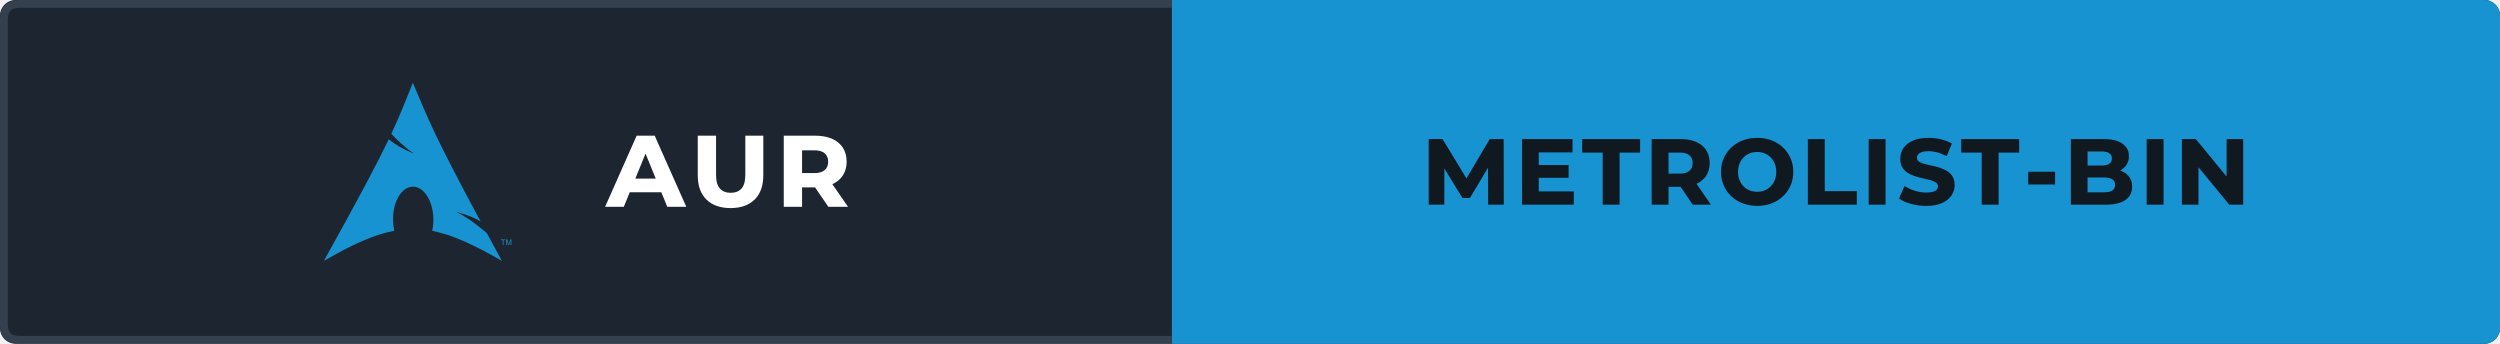
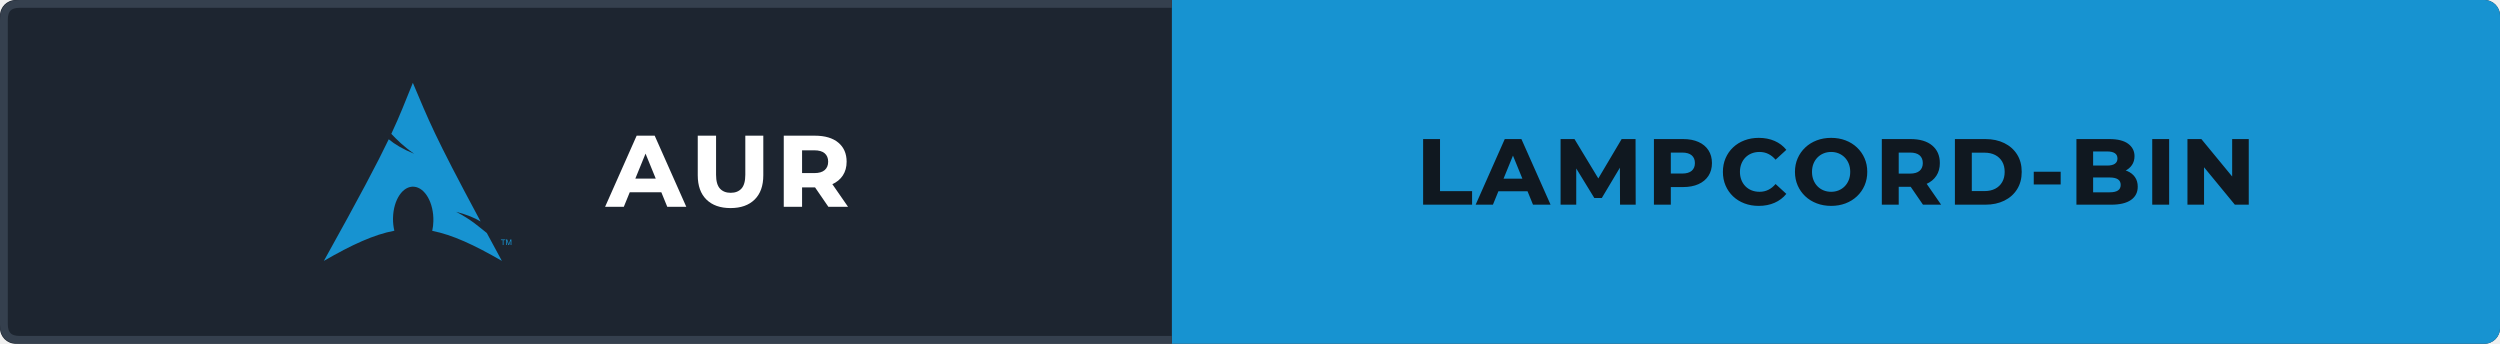
<svg xmlns="http://www.w3.org/2000/svg" width="320" height="44" viewBox="0 0 320 44" role="img" aria-labelledby="badge-title badge-desc">
  <defs>
    <clipPath id="badge-shape">
      <rect width="320" height="44" rx="2" />
    </clipPath>
  </defs>
  <g clip-path="url(#badge-shape)" aria-hidden="true">
    <rect width="320" height="44" fill="#1D2530" />
    <rect x="150" width="170" height="44" fill="#1793D1" />
    <path d="M 150 .5 H 2.5 Q .5 .5 .5 2.5 V 41.5 Q .5 43.5 2.5 43.5 H 150" fill="none" stroke="#35404E" />
    <svg viewBox="0 0 24 24" fill="#1793D1" x="41.454" y="10" width="24" height="24" preserveAspectRatio="xMidYMid meet">
      <path d="M11.39.605C10.376 3.092 9.764 4.72 8.635 7.132c.693.734 1.543 1.589 2.923 2.554-1.484-.61-2.496-1.224-3.252-1.86C6.86 10.842 4.596 15.138 0 23.395c3.612-2.085 6.412-3.37 9.021-3.862a6.61 6.61 0 01-.171-1.547l.003-.115c.058-2.315 1.261-4.095 2.687-3.973 1.426.12 2.534 2.096 2.478 4.409a6.52 6.52 0 01-.146 1.243c2.58.505 5.352 1.787 8.914 3.844-.702-1.293-1.33-2.459-1.929-3.57-.943-.73-1.926-1.682-3.933-2.713 1.38.359 2.367.772 3.137 1.234-6.09-11.334-6.582-12.84-8.67-17.74zM22.898 21.36v-.623h-.234v-.084h.562v.084h-.234v.623h.331v-.707h.142l.167.5.034.107a2.26 2.26 0 01.038-.114l.17-.493H24v.707h-.091v-.593l-.206.593h-.084l-.205-.602v.602h-.091" fill="#1793D1" />
    </svg>
    <path d="M-11.69 0 298.878 700H476.512L787.537 0H600.188L350.888 610.386H421.873L172.573 0ZM151.122 143.016 197.873 277.38H549.112L596.32 143.016ZM1223.217 -12.802Q1071.354 -12.802 985.923 71Q900.491 154.802 900.491 309.975V700H1080.754V315.604Q1080.754 220.984 1118.891 179.261Q1157.029 137.537 1224.76 137.537Q1293.034 137.537 1330.9 179.261Q1368.766 220.984 1368.766 315.604V700H1545.942V309.975Q1545.942 154.802 1460.511 71Q1375.08 -12.802 1223.217 -12.802ZM1747.337 0V700H2052.865Q2202.9 700 2284.616 631.513Q2366.332 563.025 2366.332 443.767Q2366.332 365.051 2328.931 308.15Q2291.53 251.249 2222.542 220.934Q2153.555 190.62 2058.296 190.62H1847.271L1927.6 267.518V0ZM2186.439 0 2011.698 254.543H2203.677L2379.961 0ZM1927.6 247.914 1847.271 331.614H2048.322Q2116.51 331.614 2150.518 361.38Q2184.525 391.147 2184.525 443.767Q2184.525 496.843 2150.518 526.381Q2116.51 555.919 2048.322 555.919H1847.271L1927.6 640.076Z" fill="#FFFFFF" transform="matrix(0.013 0 0 -0.013 77.606 26.467)" />
-     <path d="M76.645 0V700H224.959L518.665 214.675H440.422L727.955 700H876.269L877.812 0H710.782L709.239 444.529H739.127L516.578 71.68H436.335L208.071 444.529H243.675V0ZM1072.312 0V700H1610.702V558.092H1250.402V141.908H1624.159V0ZM1237.6 286.904V423.553H1568.788V286.904ZM1932.496 0V555.376H1713.333V700H2331.922V555.376H2112.759V0ZM2454.645 0V700H2760.173Q2910.208 700 2991.924 631.513Q3073.639 563.025 3073.639 443.767Q3073.639 365.051 3036.238 308.15Q2998.837 251.249 2929.85 220.934Q2860.863 190.62 2765.604 190.62H2554.578L2634.908 267.518V0ZM2893.747 0 2719.006 254.543H2910.984L3087.269 0ZM2634.908 247.914 2554.578 331.614H2755.629Q2823.818 331.614 2857.825 361.38Q2891.833 391.147 2891.833 443.767Q2891.833 496.843 2857.825 526.381Q2823.818 555.919 2755.629 555.919H2554.578L2634.908 640.076ZM3580.667 -12.802Q3497.322 -12.802 3426.55 14.198Q3355.778 41.198 3303.921 90.241Q3252.063 139.284 3223.248 205.472Q3194.433 271.659 3194.433 350.256Q3194.433 428.853 3223.25 494.668Q3252.066 560.483 3303.98 609.708Q3355.895 658.934 3426.47 685.868Q3497.045 712.802 3580.296 712.802Q3664.012 712.802 3734.223 685.949Q3804.435 659.096 3856.252 610.018Q3908.069 560.94 3936.885 494.967Q3965.702 428.995 3965.702 350.21Q3965.702 271.426 3936.887 205.127Q3908.073 138.827 3856.254 89.866Q3804.435 40.904 3734.223 14.051Q3664.012 -12.802 3580.667 -12.802ZM3580.272 137.537Q3623.804 137.537 3660.79 152.803Q3697.775 168.07 3725.409 196.212Q3753.043 224.355 3768.469 263.389Q3783.896 302.423 3783.896 350.138Q3783.896 397.853 3768.521 436.71Q3753.146 475.567 3725.49 503.735Q3697.834 531.903 3660.843 547.183Q3623.853 562.463 3580.32 562.463Q3536.788 562.463 3499.667 547.168Q3462.546 531.873 3434.811 503.678Q3407.077 475.483 3391.658 436.59Q3376.239 397.698 3376.239 350.151Q3376.239 302.604 3391.637 263.57Q3407.035 224.536 3434.731 196.235Q3462.428 167.933 3499.584 152.735Q3536.74 137.537 3580.272 137.537ZM4120.978 0V700H4301.241V144.624H4643.282V0ZM4769.645 0V700H4949.908V0ZM5383.012 -12.802Q5298.21 -12.802 5219.865 9.025Q5141.52 30.853 5093.088 65.594L5153.098 200.131Q5198.986 168.847 5260.715 149.063Q5322.443 129.279 5384.098 129.279Q5429.063 129.279 5456.101 137.662Q5483.139 146.045 5495.794 160.941Q5508.449 175.837 5508.449 195.147Q5508.449 221 5486.535 236.34Q5464.621 251.68 5428.979 261.465Q5393.337 271.249 5350.51 280.434Q5307.682 289.62 5264.583 303.391Q5221.484 317.163 5185.842 339.477Q5150.2 361.792 5128.286 398.378Q5106.372 434.965 5106.372 490.965Q5106.372 551.853 5139.674 602.155Q5172.976 652.457 5240.223 682.629Q5307.469 712.802 5409.073 712.802Q5475.961 712.802 5541.306 697.345Q5606.651 681.888 5657.082 651.345L5601.616 516.894Q5552.357 544.265 5503.172 557.493Q5453.986 570.721 5407.529 570.721Q5363.479 570.721 5336.169 561.067Q5308.859 551.412 5296.704 535.472Q5284.549 519.533 5284.549 499.767Q5284.549 474.457 5306.463 459.388Q5328.377 444.32 5364.019 435.035Q5399.661 425.751 5442.76 416.609Q5485.859 407.467 5528.686 393.924Q5571.514 380.38 5607.156 358.294Q5642.798 336.208 5664.712 299.893Q5686.626 263.578 5686.626 208.578Q5686.626 148.69 5653.095 98.388Q5619.565 48.086 5552.362 17.642Q5485.159 -12.802 5383.012 -12.802ZM5975.496 0V555.376H5756.333V700H6374.922V555.376H6155.759V0ZM6471.025 215.422V351.157H6758.233V215.422ZM6926.312 0V700H7276.098Q7411.047 700 7478.448 649.642Q7545.849 599.284 7545.849 517.457Q7545.849 463.086 7518.177 422.5Q7490.504 381.914 7441.128 359.284Q7391.753 336.655 7325.743 336.655L7344.829 381.061Q7414.951 381.061 7467.826 358.975Q7520.702 336.888 7550.461 294.53Q7580.22 252.173 7580.22 191.629Q7580.22 101.086 7508.146 50.543Q7436.073 0 7296.098 0ZM7104.402 132.106H7282.494Q7339.312 132.106 7368.863 151.36Q7398.414 170.614 7398.414 210.863Q7398.414 251.112 7368.863 270.594Q7339.312 290.076 7282.494 290.076H7091.6V417.294H7253.235Q7307.855 417.294 7335.949 436.277Q7364.043 455.259 7364.043 492.594Q7364.043 530.472 7335.949 549.183Q7307.855 567.894 7253.235 567.894H7104.402ZM7734.978 0V700H7915.241V0ZM8110.645 0V700H8258.959L8658.361 214.608H8587.549V700H8764.553V0H8616.239L8216.837 485.392H8287.649V0Z" fill="#101820" transform="matrix(0.012 0 0 -0.012 181.953 26.2)" />
+     <path d="M17.191 0.0V700.0H197.454V144.624H539.495V0.0ZM577.484 0.0 888.052 700.0H1065.686L1376.711 0.0H1189.362L940.062 610.386H1011.047L761.747 0.0ZM740.296 143.016 787.047 277.38H1138.286L1185.494 143.016ZM1483.447 0.0V700.0H1631.761L1925.467 214.675H1847.224L2134.757 700.0H2283.071L2284.614 0.0H2117.585L2116.041 444.529H2145.93L1923.381 71.68H1843.138L1614.873 444.529H1650.477V0.0ZM2479.076 0.0V700.0H2790.034Q2885.293 700.0 2954.281 669.142Q3023.268 638.284 3060.669 580.612Q3098.07 522.939 3098.07 443.767Q3098.07 365.051 3060.669 307.65Q3023.268 250.249 2954.281 219.12Q2885.293 187.99 2790.034 187.99H2579.009L2659.338 267.518V0.0ZM2659.338 247.914 2579.009 332.071H2780.06Q2848.248 332.071 2882.256 361.609Q2916.264 391.147 2916.264 443.767Q2916.264 496.843 2882.256 526.381Q2848.248 555.919 2780.06 555.919H2579.009L2659.338 640.076ZM3596.602 -12.802Q3514.429 -12.802 3444.528 13.698Q3374.627 40.198 3323.269 88.97Q3271.912 137.741 3243.368 204.056Q3214.825 270.371 3214.825 350.0Q3214.825 429.629 3243.368 495.944Q3271.912 562.259 3323.498 611.03Q3375.084 659.802 3444.985 686.302Q3514.886 712.802 3597.059 712.802Q3690.921 712.802 3766.081 680.228Q3841.241 647.655 3891.414 585.137L3776.678 480.006Q3742.023 520.376 3699.498 541.419Q3656.972 562.463 3605.861 562.463Q3559.723 562.463 3521.5 547.265Q3483.276 532.067 3455.38 503.813Q3427.484 475.559 3412.058 436.434Q3396.631 397.31 3396.631 350.0Q3396.631 302.69 3412.058 263.566Q3427.484 224.441 3455.38 196.187Q3483.276 167.933 3521.5 152.735Q3559.723 137.537 3605.861 137.537Q3656.972 137.537 3699.498 158.581Q3742.023 179.624 3776.678 220.451L3891.414 115.32Q3841.241 53.345 3766.081 20.272Q3690.921 -12.802 3596.602 -12.802ZM4369.687 -12.802Q4286.343 -12.802 4215.571 14.198Q4144.799 41.198 4092.941 90.241Q4041.083 139.284 4012.268 205.472Q3983.454 271.659 3983.454 350.256Q3983.454 428.853 4012.27 494.668Q4041.087 560.483 4093.001 609.708Q4144.915 658.934 4215.49 685.868Q4286.065 712.802 4369.316 712.802Q4453.032 712.802 4523.244 685.949Q4593.455 659.096 4645.272 610.018Q4697.089 560.94 4725.906 494.967Q4754.722 428.995 4754.722 350.21Q4754.722 271.426 4725.908 205.127Q4697.093 138.827 4645.274 89.866Q4593.455 40.904 4523.244 14.051Q4453.032 -12.802 4369.687 -12.802ZM4369.292 137.537Q4412.824 137.537 4449.81 152.803Q4486.796 168.07 4514.429 196.212Q4542.063 224.355 4557.49 263.389Q4572.916 302.423 4572.916 350.138Q4572.916 397.853 4557.541 436.71Q4542.166 475.567 4514.51 503.735Q4486.855 531.903 4449.864 547.183Q4412.873 562.463 4369.341 562.463Q4325.808 562.463 4288.687 547.168Q4251.566 531.873 4223.831 503.678Q4196.097 475.483 4180.678 436.59Q4165.26 397.698 4165.26 350.151Q4165.26 302.604 4180.657 263.57Q4196.055 224.536 4223.751 196.235Q4251.448 167.933 4288.604 152.735Q4325.76 137.537 4369.292 137.537ZM4909.96 0.0V700.0H5215.488Q5365.523 700.0 5447.239 631.513Q5528.954 563.025 5528.954 443.767Q5528.954 365.051 5491.553 308.15Q5454.152 251.249 5385.165 220.934Q5316.178 190.62 5220.919 190.62H5009.894L5090.223 267.518V0.0ZM5349.062 0.0 5174.321 254.543H5366.299L5542.584 0.0ZM5090.223 247.914 5009.894 331.614H5210.945Q5279.133 331.614 5313.14 361.38Q5347.148 391.147 5347.148 443.767Q5347.148 496.843 5313.14 526.381Q5279.133 555.919 5210.945 555.919H5009.894L5090.223 640.076ZM5689.588 0.0V700.0H6014.03Q6129.202 700.0 6216.603 656.815Q6304.004 613.629 6353.09 535.401Q6402.177 457.173 6402.177 350.0Q6402.177 243.371 6353.09 164.871Q6304.004 86.371 6216.603 43.185Q6129.202 0.0 6014.03 0.0ZM5869.851 145.167H6005.857Q6070.933 145.167 6118.941 169.878Q6166.949 194.588 6193.66 240.769Q6220.371 286.949 6220.371 350.0Q6220.371 414.051 6193.66 459.731Q6166.949 505.412 6118.941 530.122Q6070.933 554.833 6005.857 554.833H5869.851ZM6530.597 215.422V351.157H6817.805V215.422ZM6985.845 0.0V700.0H7335.631Q7470.58 700.0 7537.981 649.642Q7605.382 599.284 7605.382 517.457Q7605.382 463.086 7577.71 422.5Q7550.037 381.914 7500.661 359.284Q7451.286 336.655 7385.276 336.655L7404.362 381.061Q7474.484 381.061 7527.36 358.975Q7580.235 336.888 7609.994 294.53Q7639.753 252.173 7639.753 191.629Q7639.753 101.086 7567.679 50.543Q7495.606 0.0 7355.631 0.0ZM7163.935 132.106H7342.027Q7398.845 132.106 7428.396 151.36Q7457.947 170.614 7457.947 210.863Q7457.947 251.112 7428.396 270.594Q7398.845 290.076 7342.027 290.076H7151.133V417.294H7312.768Q7367.388 417.294 7395.482 436.277Q7423.576 455.259 7423.576 492.594Q7423.576 530.472 7395.482 549.183Q7367.388 567.894 7312.768 567.894H7163.935ZM7794.473 0.0V700.0H7974.736V0.0ZM8170.101 0.0V700.0H8318.415L8717.817 214.608H8647.005V700.0H8824.009V0.0H8675.695L8276.293 485.392H8347.105V0.0Z" fill="#101820" transform="matrix(0.012 0 0 -0.012 181.953 26.2)" />
  </g>
</svg>
